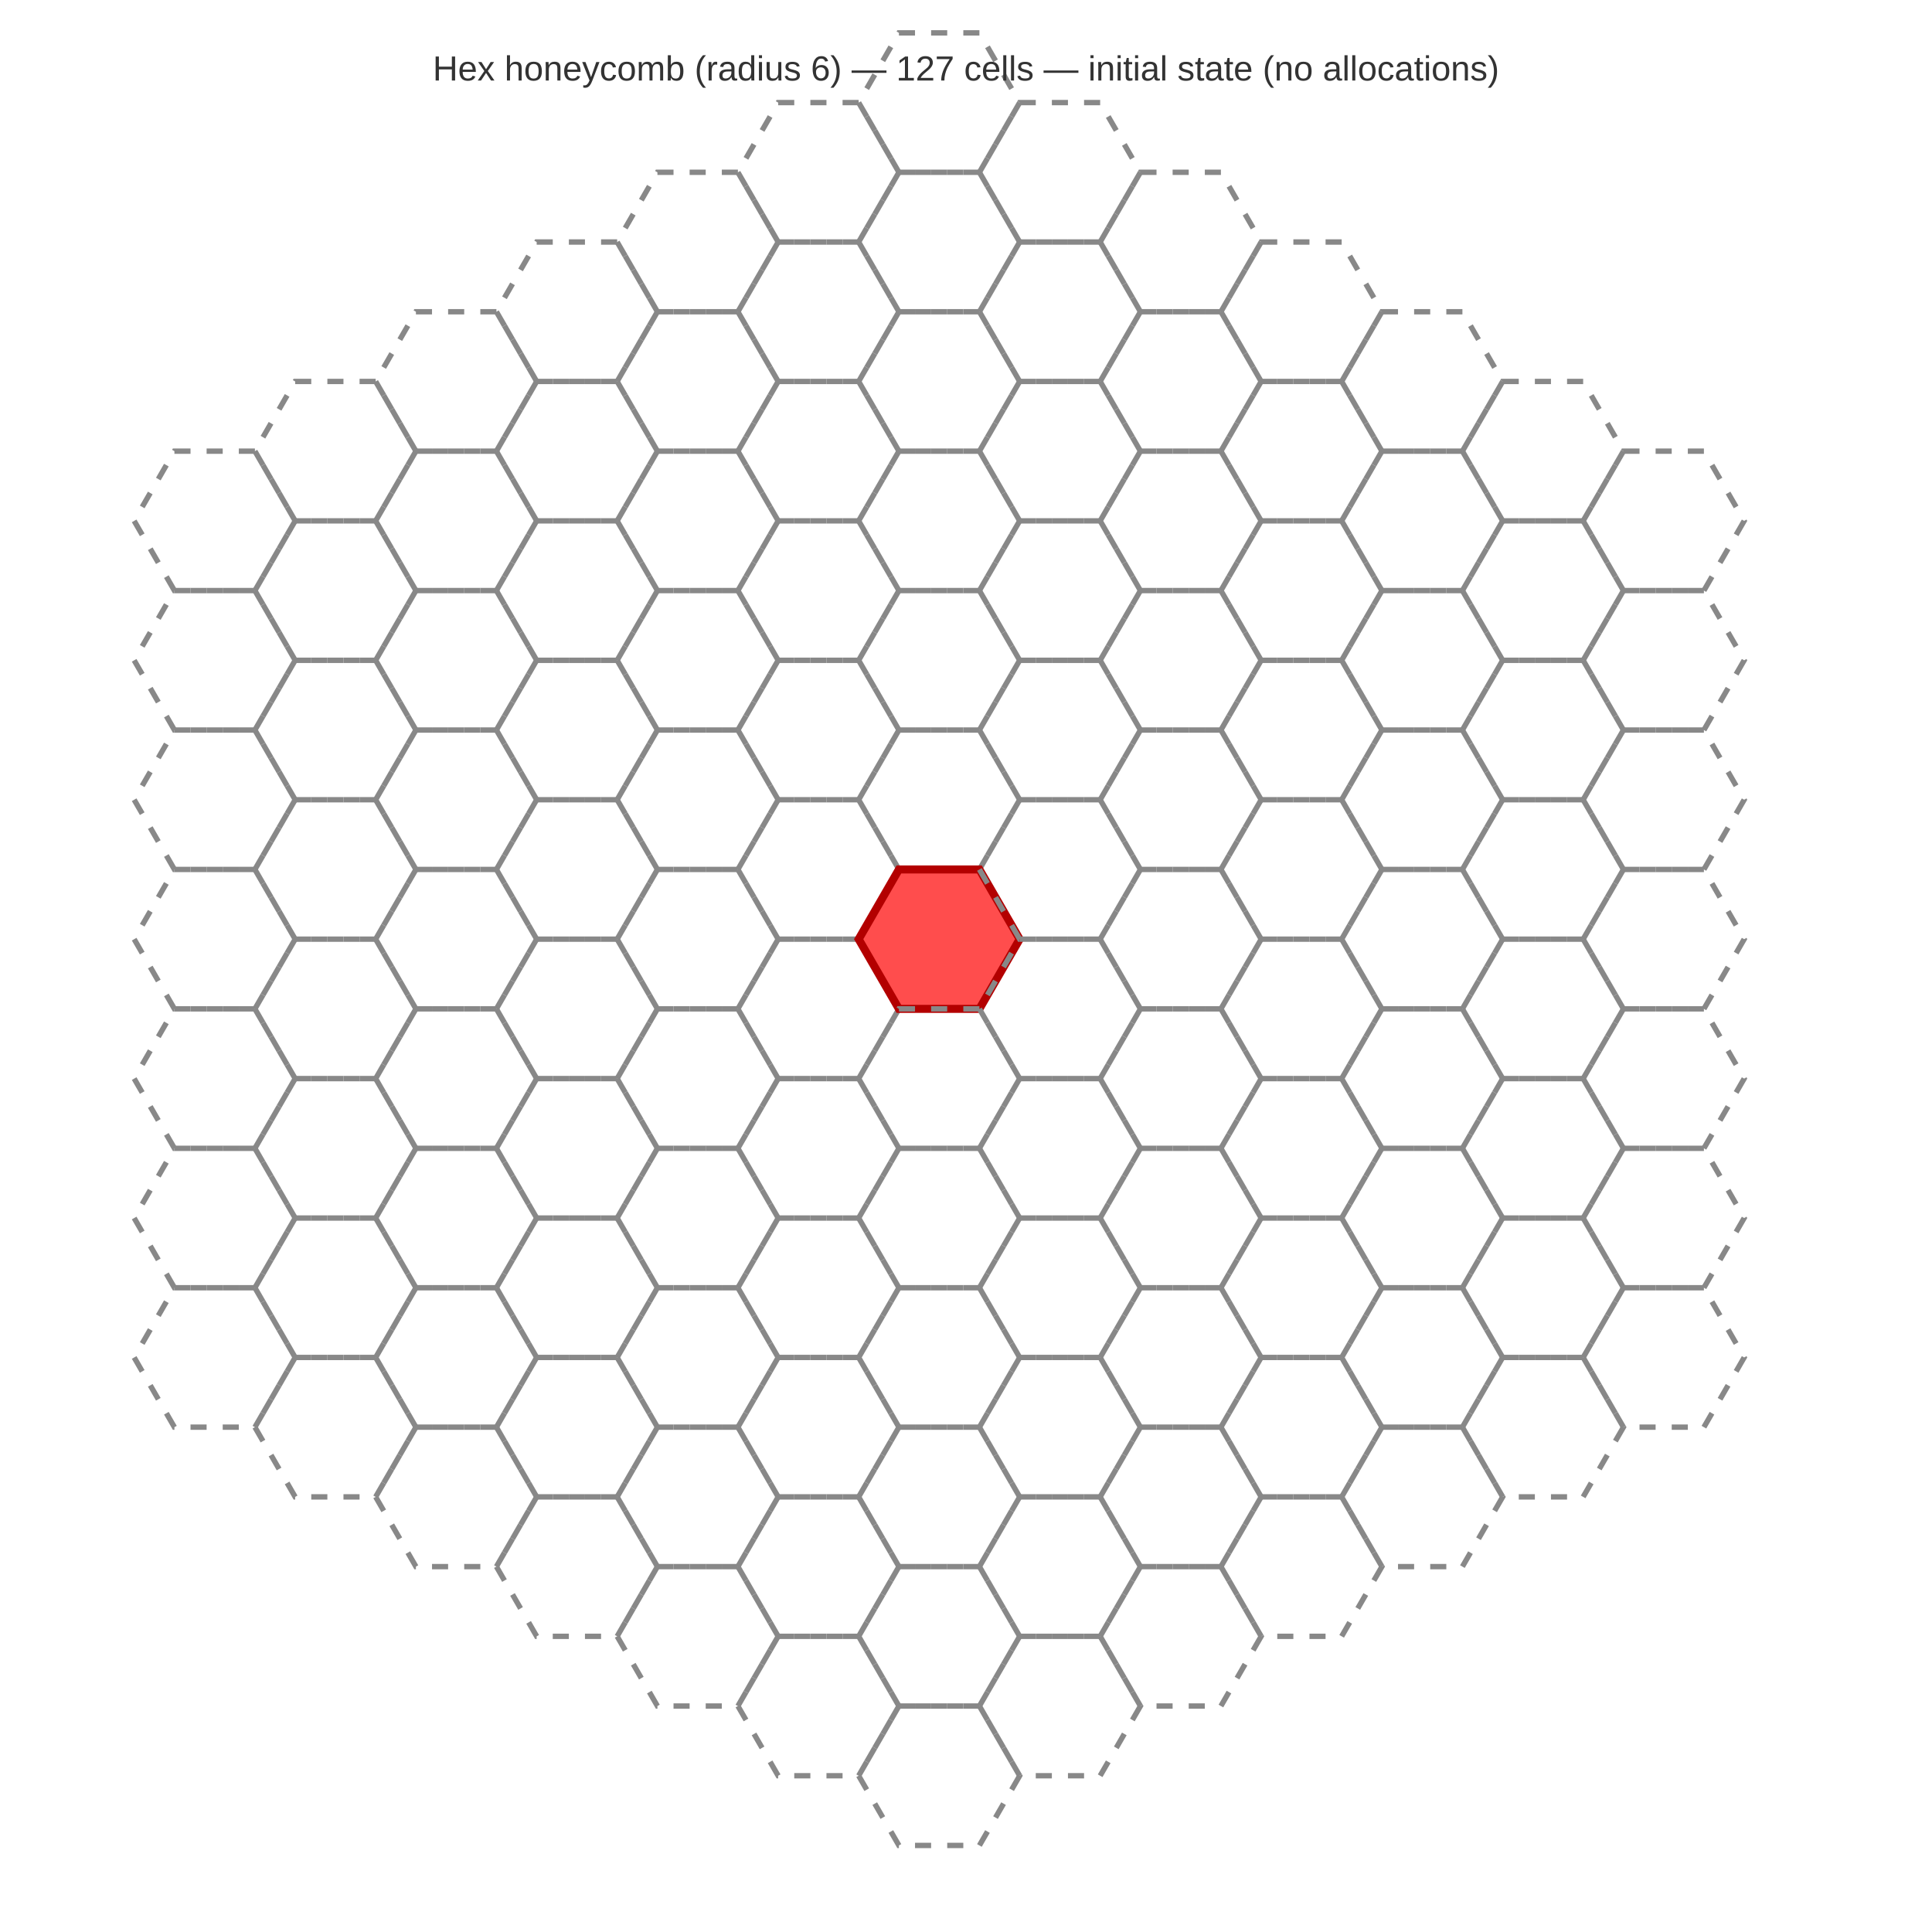
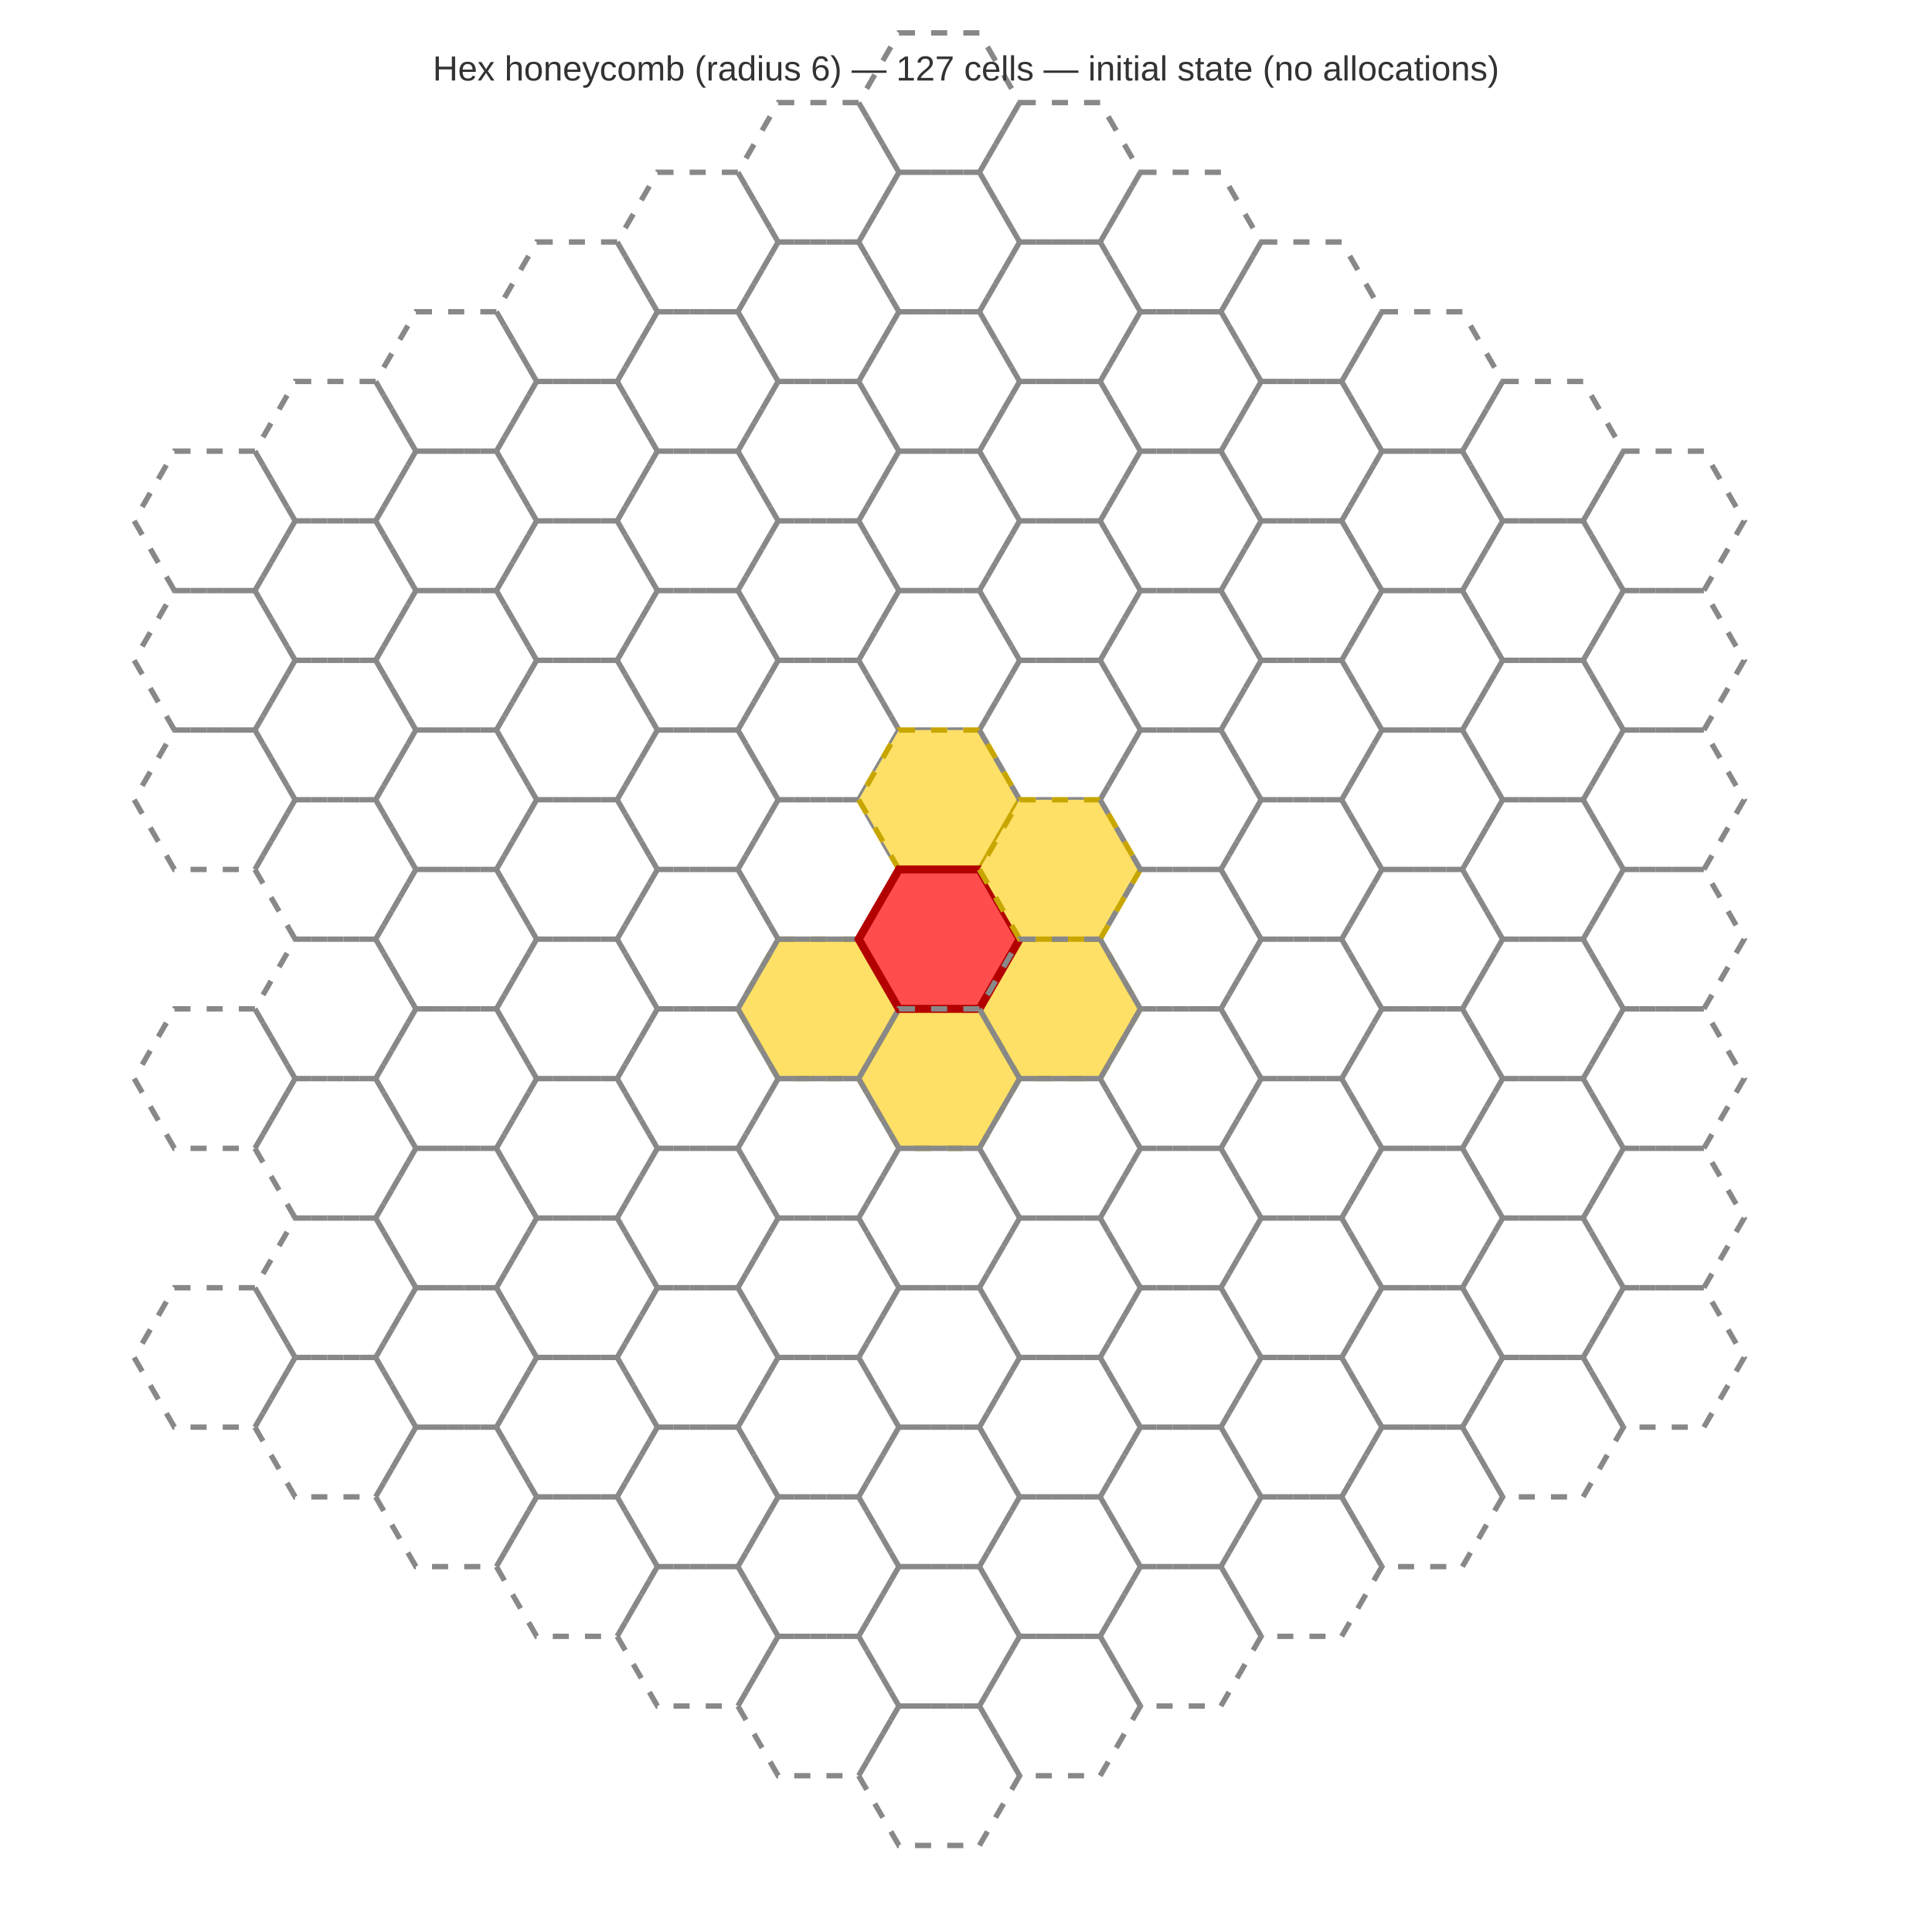
<svg xmlns="http://www.w3.org/2000/svg" width="720" height="720" viewBox="0 0 720 720">
  <style>
-     .cell { fill: none; stroke: #888; stroke-width: 2; stroke-dasharray: 6 6; }
-     .active { fill: #ff4d4d; stroke: #b30000; stroke-width: 3; stroke-dasharray: none; }
-     .edge-selected { stroke: #222; stroke-width: 4; stroke-dasharray: none; }
+   .cell { fill: none; stroke: #888; stroke-width: 2; stroke-dasharray: 6 6; }
+   .eligible { fill: #ffe066; stroke: #c8a600; stroke-width: 2; stroke-dasharray: 6 6; }
+   .active { fill: #ff4d4d; stroke: #b30000; stroke-width: 3; stroke-dasharray: none; }
+   .edge-selected { stroke: #222; stroke-width: 4; stroke-dasharray: none; }
    .label { font-family: Arial, sans-serif; font-size: 13px; fill: #333; }
  </style>
  <defs>
    <g id="hex-a30">
      <polygon points="30,0 15,25.981 -15,25.981 -30,0 -15,-25.981 15,-25.981" />
    </g>
  </defs>
  <g transform="translate(80,194.1155)">
    <use href="#hex-a30" class="cell" />
  </g>
  <g transform="translate(80,246.077)">
    <use href="#hex-a30" class="cell" />
  </g>
  <g transform="translate(80,298.0385)">
    <use href="#hex-a30" class="cell" />
  </g>
-   <g transform="translate(80,350)">
-     <use href="#hex-a30" class="cell" />
+   <g transform="translate(350,401.9615)">
+     <use href="#hex-a30" class="eligible" />
  </g>
  <g transform="translate(80,401.9615)">
    <use href="#hex-a30" class="cell" />
  </g>
-   <g transform="translate(80,453.923)">
-     <use href="#hex-a30" class="cell" />
+   <g transform="translate(395,375.9808)">
+     <use href="#hex-a30" class="eligible" />
  </g>
  <g transform="translate(80,505.8845)">
    <use href="#hex-a30" class="cell" />
  </g>
+   <g transform="translate(305,375.9808)">
+     <use href="#hex-a30" class="eligible" />
+   </g>
  <g transform="translate(125,168.1347)">
    <use href="#hex-a30" class="cell" />
  </g>
  <g transform="translate(125,220.0962)">
    <use href="#hex-a30" class="cell" />
  </g>
  <g transform="translate(125,272.0577)">
    <use href="#hex-a30" class="cell" />
  </g>
  <g transform="translate(125,324.0192)">
    <use href="#hex-a30" class="cell" />
  </g>
  <g transform="translate(125,375.9808)">
    <use href="#hex-a30" class="cell" />
  </g>
  <g transform="translate(125,427.9423)">
    <use href="#hex-a30" class="cell" />
  </g>
  <g transform="translate(125,479.9038)">
    <use href="#hex-a30" class="cell" />
  </g>
  <g transform="translate(125,531.8652)">
    <use href="#hex-a30" class="cell" />
  </g>
  <g transform="translate(170,142.154)">
    <use href="#hex-a30" class="cell" />
  </g>
  <g transform="translate(170,194.1155)">
    <use href="#hex-a30" class="cell" />
  </g>
  <g transform="translate(170,246.077)">
    <use href="#hex-a30" class="cell" />
  </g>
  <g transform="translate(170,298.0385)">
    <use href="#hex-a30" class="cell" />
  </g>
  <g transform="translate(170,350)">
    <use href="#hex-a30" class="cell" />
  </g>
  <g transform="translate(170,401.9615)">
    <use href="#hex-a30" class="cell" />
  </g>
  <g transform="translate(170,453.923)">
    <use href="#hex-a30" class="cell" />
  </g>
  <g transform="translate(170,505.8845)">
    <use href="#hex-a30" class="cell" />
  </g>
  <g transform="translate(170,557.846)">
    <use href="#hex-a30" class="cell" />
  </g>
  <g transform="translate(215,116.1732)">
    <use href="#hex-a30" class="cell" />
  </g>
  <g transform="translate(215,168.1347)">
    <use href="#hex-a30" class="cell" />
  </g>
  <g transform="translate(215,220.0962)">
    <use href="#hex-a30" class="cell" />
  </g>
  <g transform="translate(215,272.0577)">
    <use href="#hex-a30" class="cell" />
  </g>
  <g transform="translate(215,324.0192)">
    <use href="#hex-a30" class="cell" />
  </g>
  <g transform="translate(215,375.9808)">
    <use href="#hex-a30" class="cell" />
  </g>
  <g transform="translate(215,427.9423)">
    <use href="#hex-a30" class="cell" />
  </g>
  <g transform="translate(215,479.9038)">
    <use href="#hex-a30" class="cell" />
  </g>
  <g transform="translate(215,531.8652)">
    <use href="#hex-a30" class="cell" />
  </g>
  <g transform="translate(215,583.8267)">
    <use href="#hex-a30" class="cell" />
  </g>
  <g transform="translate(260,90.1925)">
    <use href="#hex-a30" class="cell" />
  </g>
  <g transform="translate(260,142.154)">
    <use href="#hex-a30" class="cell" />
  </g>
  <g transform="translate(260,194.1155)">
    <use href="#hex-a30" class="cell" />
  </g>
  <g transform="translate(260,246.077)">
    <use href="#hex-a30" class="cell" />
  </g>
  <g transform="translate(260,298.0385)">
    <use href="#hex-a30" class="cell" />
  </g>
  <g transform="translate(260,350)">
    <use href="#hex-a30" class="cell" />
  </g>
  <g transform="translate(260,401.9615)">
    <use href="#hex-a30" class="cell" />
  </g>
  <g transform="translate(260,453.923)">
    <use href="#hex-a30" class="cell" />
  </g>
  <g transform="translate(260,505.8845)">
    <use href="#hex-a30" class="cell" />
  </g>
  <g transform="translate(260,557.846)">
    <use href="#hex-a30" class="cell" />
  </g>
  <g transform="translate(260,609.8075)">
    <use href="#hex-a30" class="cell" />
  </g>
  <g transform="translate(305,64.21175)">
    <use href="#hex-a30" class="cell" />
  </g>
  <g transform="translate(305,116.1732)">
    <use href="#hex-a30" class="cell" />
  </g>
  <g transform="translate(305,168.1347)">
    <use href="#hex-a30" class="cell" />
  </g>
  <g transform="translate(305,220.0962)">
    <use href="#hex-a30" class="cell" />
  </g>
  <g transform="translate(305,272.0577)">
    <use href="#hex-a30" class="cell" />
  </g>
  <g transform="translate(305,324.0192)">
    <use href="#hex-a30" class="cell" />
  </g>
  <g transform="translate(305,375.9808)">
    <use href="#hex-a30" class="cell" />
  </g>
  <g transform="translate(305,427.9423)">
    <use href="#hex-a30" class="cell" />
  </g>
  <g transform="translate(305,479.9038)">
    <use href="#hex-a30" class="cell" />
  </g>
  <g transform="translate(305,531.8652)">
    <use href="#hex-a30" class="cell" />
  </g>
  <g transform="translate(305,583.8267)">
    <use href="#hex-a30" class="cell" />
  </g>
  <g transform="translate(305,635.7882)">
    <use href="#hex-a30" class="cell" />
  </g>
  <g transform="translate(350,38.231)">
    <use href="#hex-a30" class="cell" />
  </g>
  <g transform="translate(350,90.1925)">
    <use href="#hex-a30" class="cell" />
  </g>
  <g transform="translate(350,142.154)">
    <use href="#hex-a30" class="cell" />
  </g>
  <g transform="translate(350,194.1155)">
    <use href="#hex-a30" class="cell" />
  </g>
  <g transform="translate(350,246.077)">
    <use href="#hex-a30" class="cell" />
  </g>
  <g transform="translate(350,298.0385)">
-     <use href="#hex-a30" class="cell" />
+     <use href="#hex-a30" class="eligible" />
  </g>
  <g transform="translate(350,350)">
    <use href="#hex-a30" class="active" />
  </g>
  <g transform="translate(350,401.9615)">
    <use href="#hex-a30" class="cell" />
  </g>
  <g transform="translate(350,453.923)">
    <use href="#hex-a30" class="cell" />
  </g>
  <g transform="translate(350,505.8845)">
    <use href="#hex-a30" class="cell" />
  </g>
  <g transform="translate(350,557.846)">
    <use href="#hex-a30" class="cell" />
  </g>
  <g transform="translate(350,609.8075)">
    <use href="#hex-a30" class="cell" />
  </g>
  <g transform="translate(350,661.769)">
    <use href="#hex-a30" class="cell" />
  </g>
  <g transform="translate(395,64.21175)">
    <use href="#hex-a30" class="cell" />
  </g>
  <g transform="translate(395,116.1732)">
    <use href="#hex-a30" class="cell" />
  </g>
  <g transform="translate(395,168.1347)">
    <use href="#hex-a30" class="cell" />
  </g>
  <g transform="translate(395,220.0962)">
    <use href="#hex-a30" class="cell" />
  </g>
  <g transform="translate(395,272.0577)">
    <use href="#hex-a30" class="cell" />
  </g>
  <g transform="translate(395,324.0192)">
-     <use href="#hex-a30" class="cell" />
+     <use href="#hex-a30" class="eligible" />
  </g>
  <g transform="translate(395,375.9808)">
    <use href="#hex-a30" class="cell" />
  </g>
  <g transform="translate(395,427.9423)">
    <use href="#hex-a30" class="cell" />
  </g>
  <g transform="translate(395,479.9038)">
    <use href="#hex-a30" class="cell" />
  </g>
  <g transform="translate(395,531.8652)">
    <use href="#hex-a30" class="cell" />
  </g>
  <g transform="translate(395,583.8267)">
    <use href="#hex-a30" class="cell" />
  </g>
  <g transform="translate(395,635.7882)">
    <use href="#hex-a30" class="cell" />
  </g>
  <g transform="translate(440,90.1925)">
    <use href="#hex-a30" class="cell" />
  </g>
  <g transform="translate(440,142.154)">
    <use href="#hex-a30" class="cell" />
  </g>
  <g transform="translate(440,194.1155)">
    <use href="#hex-a30" class="cell" />
  </g>
  <g transform="translate(440,246.077)">
    <use href="#hex-a30" class="cell" />
  </g>
  <g transform="translate(440,298.0385)">
    <use href="#hex-a30" class="cell" />
  </g>
  <g transform="translate(440,350)">
    <use href="#hex-a30" class="cell" />
  </g>
  <g transform="translate(440,401.9615)">
    <use href="#hex-a30" class="cell" />
  </g>
  <g transform="translate(440,453.923)">
    <use href="#hex-a30" class="cell" />
  </g>
  <g transform="translate(440,505.8845)">
    <use href="#hex-a30" class="cell" />
  </g>
  <g transform="translate(440,557.846)">
    <use href="#hex-a30" class="cell" />
  </g>
  <g transform="translate(440,609.8075)">
    <use href="#hex-a30" class="cell" />
  </g>
  <g transform="translate(485,116.1732)">
    <use href="#hex-a30" class="cell" />
  </g>
  <g transform="translate(485,168.1347)">
    <use href="#hex-a30" class="cell" />
  </g>
  <g transform="translate(485,220.0962)">
    <use href="#hex-a30" class="cell" />
  </g>
  <g transform="translate(485,272.0577)">
    <use href="#hex-a30" class="cell" />
  </g>
  <g transform="translate(485,324.0192)">
    <use href="#hex-a30" class="cell" />
  </g>
  <g transform="translate(485,375.9808)">
    <use href="#hex-a30" class="cell" />
  </g>
  <g transform="translate(485,427.9423)">
    <use href="#hex-a30" class="cell" />
  </g>
  <g transform="translate(485,479.9038)">
    <use href="#hex-a30" class="cell" />
  </g>
  <g transform="translate(485,531.8652)">
    <use href="#hex-a30" class="cell" />
  </g>
  <g transform="translate(485,583.8267)">
    <use href="#hex-a30" class="cell" />
  </g>
  <g transform="translate(530,142.154)">
    <use href="#hex-a30" class="cell" />
  </g>
  <g transform="translate(530,194.1155)">
    <use href="#hex-a30" class="cell" />
  </g>
  <g transform="translate(530,246.077)">
    <use href="#hex-a30" class="cell" />
  </g>
  <g transform="translate(530,298.0385)">
    <use href="#hex-a30" class="cell" />
  </g>
  <g transform="translate(530,350)">
    <use href="#hex-a30" class="cell" />
  </g>
  <g transform="translate(530,401.9615)">
    <use href="#hex-a30" class="cell" />
  </g>
  <g transform="translate(530,453.923)">
    <use href="#hex-a30" class="cell" />
  </g>
  <g transform="translate(530,505.8845)">
    <use href="#hex-a30" class="cell" />
  </g>
  <g transform="translate(530,557.846)">
    <use href="#hex-a30" class="cell" />
  </g>
  <g transform="translate(575,168.1347)">
    <use href="#hex-a30" class="cell" />
  </g>
  <g transform="translate(575,220.0962)">
    <use href="#hex-a30" class="cell" />
  </g>
  <g transform="translate(575,272.0577)">
    <use href="#hex-a30" class="cell" />
  </g>
  <g transform="translate(575,324.0192)">
    <use href="#hex-a30" class="cell" />
  </g>
  <g transform="translate(575,375.9808)">
    <use href="#hex-a30" class="cell" />
  </g>
  <g transform="translate(575,427.9423)">
    <use href="#hex-a30" class="cell" />
  </g>
  <g transform="translate(575,479.9038)">
    <use href="#hex-a30" class="cell" />
  </g>
  <g transform="translate(575,531.8652)">
    <use href="#hex-a30" class="cell" />
  </g>
  <g transform="translate(620,194.1155)">
    <use href="#hex-a30" class="cell" />
  </g>
  <g transform="translate(620,246.077)">
    <use href="#hex-a30" class="cell" />
  </g>
  <g transform="translate(620,298.0385)">
    <use href="#hex-a30" class="cell" />
  </g>
  <g transform="translate(620,350)">
    <use href="#hex-a30" class="cell" />
  </g>
  <g transform="translate(620,401.9615)">
    <use href="#hex-a30" class="cell" />
  </g>
  <g transform="translate(620,453.923)">
    <use href="#hex-a30" class="cell" />
  </g>
  <g transform="translate(620,505.8845)">
    <use href="#hex-a30" class="cell" />
  </g>
  <text x="360" y="30" text-anchor="middle" class="label">Hex honeycomb (radius 6) — 127 cells — initial state (no allocations)</text>
</svg>
